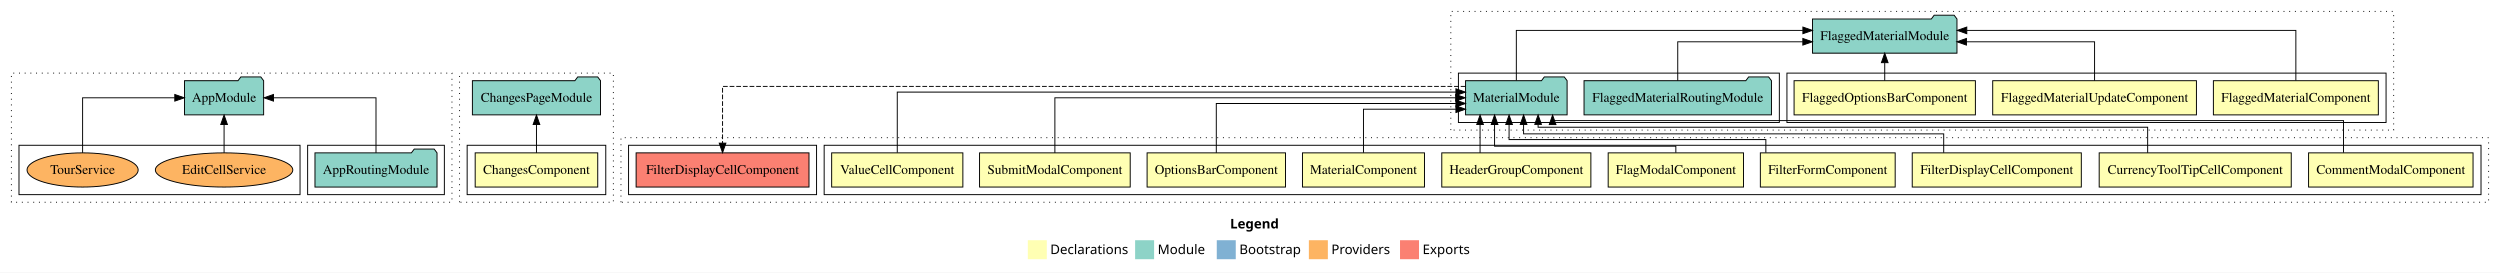
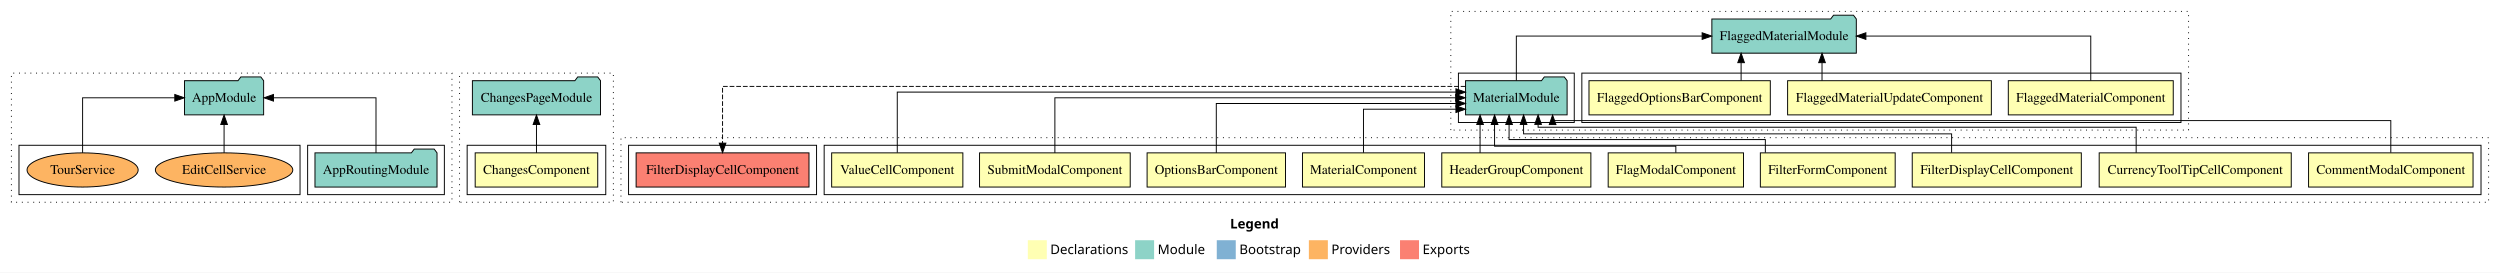
<svg xmlns="http://www.w3.org/2000/svg" width="2633pt" height="287pt" viewBox="0.00 0.00 2633.00 287.00">
  <g id="graph0" class="graph" transform="scale(1 1) rotate(0) translate(4 283)">
    <polygon fill="white" stroke="transparent" points="-4,4 -4,-283 2629,-283 2629,4 -4,4" />
    <text text-anchor="start" x="1291.51" y="-42.4" font-family="Times-12" font-weight="bold" font-size="14.00">Legend</text>
    <polygon fill="#ffffb3" stroke="transparent" points="1078.5,-10 1078.5,-30 1098.5,-30 1098.5,-10 1078.5,-10" />
    <text text-anchor="start" x="1102.13" y="-15.4" font-family="Times-12" font-size="14.00">  Declarations</text>
    <polygon fill="#8dd3c7" stroke="transparent" points="1191.5,-10 1191.5,-30 1211.5,-30 1211.5,-10 1191.5,-10" />
    <text text-anchor="start" x="1215.23" y="-15.4" font-family="Times-12" font-size="14.00">  Module</text>
    <polygon fill="#80b1d3" stroke="transparent" points="1277.5,-10 1277.5,-30 1297.5,-30 1297.5,-10 1277.5,-10" />
    <text text-anchor="start" x="1301.28" y="-15.4" font-family="Times-12" font-size="14.00">  Bootstrap</text>
    <polygon fill="#fdb462" stroke="transparent" points="1374.5,-10 1374.5,-30 1394.5,-30 1394.5,-10 1374.5,-10" />
    <text text-anchor="start" x="1398.17" y="-15.4" font-family="Times-12" font-size="14.00">  Providers</text>
    <polygon fill="#fb8072" stroke="transparent" points="1470.5,-10 1470.5,-30 1490.5,-30 1490.5,-10 1470.5,-10" />
    <text text-anchor="start" x="1494.23" y="-15.4" font-family="Times-12" font-size="14.00">  Exports</text>
    <g id="clust1" class="cluster">
      <polygon fill="none" stroke="black" stroke-dasharray="1,5" points="8,-70 8,-206 472,-206 472,-70 8,-70" />
    </g>
    <g id="clust3" class="cluster">
      <polygon fill="none" stroke="black" points="320,-78 320,-130 464,-130 464,-78 320,-78" />
    </g>
    <g id="clust6" class="cluster">
      <polygon fill="none" stroke="black" points="16,-78 16,-130 312,-130 312,-78 16,-78" />
    </g>
    <g id="clust13" class="cluster">
      <polygon fill="none" stroke="black" stroke-dasharray="1,5" points="480,-70 480,-206 642,-206 642,-70 480,-70" />
    </g>
    <g id="clust14" class="cluster">
      <polygon fill="none" stroke="black" points="488,-78 488,-130 634,-130 634,-78 488,-78" />
    </g>
    <g id="clust26" class="cluster">
-       <polygon fill="none" stroke="black" stroke-dasharray="1,5" points="1524,-146 1524,-271 2517,-271 2517,-146 1524,-146" />
+       <polygon fill="none" stroke="black" stroke-dasharray="1,5" points="1524,-146 1524,-271 2301,-271 2301,-146 1524,-146" />
    </g>
    <g id="clust27" class="cluster">
-       <polygon fill="none" stroke="black" points="1878,-154 1878,-206 2509,-206 2509,-154 1878,-154" />
+       <polygon fill="none" stroke="black" points="1662,-154 1662,-206 2293,-206 2293,-154 1662,-154" />
    </g>
    <g id="clust31" class="cluster">
-       <polygon fill="none" stroke="black" points="1532,-154 1532,-206 1870,-206 1870,-154 1532,-154" />
-     </g>
-     <g id="clust41" class="cluster">
+       <polygon fill="none" stroke="black" points="1532,-154 1532,-206 1654,-206 1654,-154 1532,-154" />
+     </g>
+     <g id="clust35" class="cluster">
      <polygon fill="none" stroke="black" stroke-dasharray="1,5" points="650,-70 650,-138 2617,-138 2617,-70 650,-70" />
    </g>
-     <g id="clust42" class="cluster">
+     <g id="clust36" class="cluster">
      <polygon fill="none" stroke="black" points="864,-78 864,-130 2609,-130 2609,-78 864,-78" />
    </g>
-     <g id="clust54" class="cluster">
+     <g id="clust48" class="cluster">
      <polygon fill="none" stroke="black" points="658,-78 658,-130 856,-130 856,-78 658,-78" />
    </g>
    <g id="node1" class="node">
      <polygon fill="#8dd3c7" stroke="black" points="456.27,-122 453.27,-126 432.27,-126 429.27,-122 327.73,-122 327.73,-86 456.27,-86 456.27,-122" />
      <text text-anchor="middle" x="392" y="-99.8" font-family="Times,serif" font-size="14.00">AppRoutingModule</text>
    </g>
    <g id="node2" class="node">
      <polygon fill="#8dd3c7" stroke="black" points="273.66,-198 270.66,-202 249.66,-202 246.66,-198 190.34,-198 190.34,-162 273.66,-162 273.66,-198" />
      <text text-anchor="middle" x="232" y="-175.8" font-family="Times,serif" font-size="14.00">AppModule</text>
    </g>
    <g id="edge1" class="edge">
      <path fill="none" stroke="black" d="M392,-122.01C392,-144.49 392,-180 392,-180 392,-180 284.04,-180 284.04,-180" />
      <polygon fill="black" stroke="black" points="284.04,-176.5 274.04,-180 284.04,-183.5 284.04,-176.5" />
    </g>
    <g id="node3" class="node">
      <ellipse fill="#fdb462" stroke="black" cx="232" cy="-104" rx="72.36" ry="18" />
      <text text-anchor="middle" x="232" y="-99.8" font-family="Times,serif" font-size="14.00">EditCellService</text>
    </g>
    <g id="edge2" class="edge">
      <path fill="none" stroke="black" d="M232,-122.01C232,-122.01 232,-151.85 232,-151.85" />
      <polygon fill="black" stroke="black" points="228.5,-151.85 232,-161.85 235.5,-151.85 228.5,-151.85" />
    </g>
    <g id="node4" class="node">
      <ellipse fill="#fdb462" stroke="black" cx="83" cy="-104" rx="58.53" ry="18" />
      <text text-anchor="middle" x="83" y="-99.8" font-family="Times,serif" font-size="14.00">TourService</text>
    </g>
    <g id="edge3" class="edge">
      <path fill="none" stroke="black" d="M83,-122.01C83,-144.49 83,-180 83,-180 83,-180 180.1,-180 180.1,-180" />
      <polygon fill="black" stroke="black" points="180.1,-183.5 190.1,-180 180.1,-176.5 180.1,-183.5" />
    </g>
    <g id="node5" class="node">
      <polygon fill="#ffffb3" stroke="black" points="625.54,-122 496.46,-122 496.46,-86 625.54,-86 625.54,-122" />
      <text text-anchor="middle" x="561" y="-99.8" font-family="Times,serif" font-size="14.00">ChangesComponent</text>
    </g>
    <g id="node6" class="node">
      <polygon fill="#8dd3c7" stroke="black" points="628.47,-198 625.47,-202 604.47,-202 601.47,-198 493.53,-198 493.53,-162 628.47,-162 628.47,-198" />
      <text text-anchor="middle" x="561" y="-175.8" font-family="Times,serif" font-size="14.00">ChangesPageModule</text>
    </g>
    <g id="edge4" class="edge">
      <path fill="none" stroke="black" d="M561,-122.01C561,-122.01 561,-151.85 561,-151.85" />
      <polygon fill="black" stroke="black" points="557.5,-151.85 561,-161.85 564.5,-151.85 557.5,-151.85" />
    </g>
    <g id="node7" class="node">
-       <polygon fill="#ffffb3" stroke="black" points="2500.86,-198 2327.14,-198 2327.14,-162 2500.86,-162 2500.86,-198" />
-       <text text-anchor="middle" x="2414" y="-175.8" font-family="Times,serif" font-size="14.00">FlaggedMaterialComponent</text>
+       <polygon fill="#ffffb3" stroke="black" points="2284.86,-198 2111.14,-198 2111.14,-162 2284.86,-162 2284.86,-198" />
+       <text text-anchor="middle" x="2198" y="-175.8" font-family="Times,serif" font-size="14.00">FlaggedMaterialComponent</text>
    </g>
    <g id="node10" class="node">
-       <polygon fill="#8dd3c7" stroke="black" points="2057.07,-263 2054.07,-267 2033.07,-267 2030.07,-263 1904.93,-263 1904.93,-227 2057.07,-227 2057.07,-263" />
-       <text text-anchor="middle" x="1981" y="-240.8" font-family="Times,serif" font-size="14.00">FlaggedMaterialModule</text>
+       <polygon fill="#8dd3c7" stroke="black" points="1951.07,-263 1948.07,-267 1927.07,-267 1924.07,-263 1798.93,-263 1798.93,-227 1951.07,-227 1951.07,-263" />
+       <text text-anchor="middle" x="1875" y="-240.8" font-family="Times,serif" font-size="14.00">FlaggedMaterialModule</text>
    </g>
    <g id="edge5" class="edge">
-       <path fill="none" stroke="black" d="M2414,-198.28C2414,-219.32 2414,-251 2414,-251 2414,-251 2067.41,-251 2067.41,-251" />
-       <polygon fill="black" stroke="black" points="2067.42,-247.5 2057.41,-251 2067.41,-254.5 2067.42,-247.5" />
+       <path fill="none" stroke="black" d="M2198,-198.11C2198,-217.34 2198,-245 2198,-245 2198,-245 1961.14,-245 1961.14,-245" />
+       <polygon fill="black" stroke="black" points="1961.14,-241.5 1951.14,-245 1961.14,-248.5 1961.14,-241.5" />
    </g>
    <g id="node8" class="node">
-       <polygon fill="#ffffb3" stroke="black" points="2309.28,-198 2094.72,-198 2094.72,-162 2309.28,-162 2309.28,-198" />
-       <text text-anchor="middle" x="2202" y="-175.8" font-family="Times,serif" font-size="14.00">FlaggedMaterialUpdateComponent</text>
+       <polygon fill="#ffffb3" stroke="black" points="2093.28,-198 1878.72,-198 1878.72,-162 2093.28,-162 2093.28,-198" />
+       <text text-anchor="middle" x="1986" y="-175.8" font-family="Times,serif" font-size="14.00">FlaggedMaterialUpdateComponent</text>
    </g>
    <g id="edge6" class="edge">
-       <path fill="none" stroke="black" d="M2202,-198.02C2202,-215.37 2202,-239 2202,-239 2202,-239 2067.06,-239 2067.06,-239" />
-       <polygon fill="black" stroke="black" points="2067.06,-235.5 2057.06,-239 2067.06,-242.5 2067.06,-235.5" />
+       <path fill="none" stroke="black" d="M1914.95,-198.11C1914.95,-198.11 1914.95,-216.99 1914.95,-216.99" />
+       <polygon fill="black" stroke="black" points="1911.45,-216.99 1914.95,-226.99 1918.45,-216.99 1911.45,-216.99" />
    </g>
    <g id="node9" class="node">
-       <polygon fill="#ffffb3" stroke="black" points="2076.48,-198 1885.52,-198 1885.52,-162 2076.48,-162 2076.48,-198" />
-       <text text-anchor="middle" x="1981" y="-175.8" font-family="Times,serif" font-size="14.00">FlaggedOptionsBarComponent</text>
+       <polygon fill="#ffffb3" stroke="black" points="1860.48,-198 1669.52,-198 1669.52,-162 1860.48,-162 1860.48,-198" />
+       <text text-anchor="middle" x="1765" y="-175.8" font-family="Times,serif" font-size="14.00">FlaggedOptionsBarComponent</text>
    </g>
    <g id="edge7" class="edge">
-       <path fill="none" stroke="black" d="M1981,-198.11C1981,-198.11 1981,-216.99 1981,-216.99" />
-       <polygon fill="black" stroke="black" points="1977.5,-216.99 1981,-226.99 1984.5,-216.99 1977.5,-216.99" />
+       <path fill="none" stroke="black" d="M1829.73,-198.11C1829.73,-198.11 1829.73,-216.99 1829.73,-216.99" />
+       <polygon fill="black" stroke="black" points="1826.23,-216.99 1829.73,-226.99 1833.23,-216.99 1826.23,-216.99" />
    </g>
    <g id="node11" class="node">
-       <polygon fill="#8dd3c7" stroke="black" points="1861.69,-198 1858.69,-202 1837.69,-202 1834.69,-198 1664.31,-198 1664.31,-162 1861.69,-162 1861.69,-198" />
-       <text text-anchor="middle" x="1763" y="-175.8" font-family="Times,serif" font-size="14.00">FlaggedMaterialRoutingModule</text>
-     </g>
-     <g id="edge8" class="edge">
-       <path fill="none" stroke="black" d="M1763,-198.02C1763,-215.37 1763,-239 1763,-239 1763,-239 1894.75,-239 1894.75,-239" />
-       <polygon fill="black" stroke="black" points="1894.75,-242.5 1904.75,-239 1894.75,-235.5 1894.75,-242.5" />
-     </g>
-     <g id="node12" class="node">
      <polygon fill="#8dd3c7" stroke="black" points="1646.47,-198 1643.47,-202 1622.47,-202 1619.47,-198 1539.53,-198 1539.53,-162 1646.47,-162 1646.47,-198" />
      <text text-anchor="middle" x="1593" y="-175.8" font-family="Times,serif" font-size="14.00">MaterialModule</text>
    </g>
-     <g id="edge9" class="edge">
-       <path fill="none" stroke="black" d="M1593,-198.28C1593,-219.32 1593,-251 1593,-251 1593,-251 1894.81,-251 1894.81,-251" />
-       <polygon fill="black" stroke="black" points="1894.81,-254.5 1904.81,-251 1894.81,-247.5 1894.81,-254.5" />
-     </g>
-     <g id="node23" class="node">
+     <g id="edge8" class="edge">
+       <path fill="none" stroke="black" d="M1593,-198.11C1593,-217.34 1593,-245 1593,-245 1593,-245 1788.69,-245 1788.69,-245" />
+       <polygon fill="black" stroke="black" points="1788.69,-248.5 1798.69,-245 1788.69,-241.5 1788.69,-248.5" />
+     </g>
+     <g id="node22" class="node">
      <polygon fill="#fb8072" stroke="black" points="848.04,-122 665.96,-122 665.96,-86 848.04,-86 848.04,-122" />
      <text text-anchor="middle" x="757" y="-99.8" font-family="Times,serif" font-size="14.00">FilterDisplayCellComponent </text>
    </g>
-     <g id="edge20" class="edge">
+     <g id="edge19" class="edge">
      <path fill="none" stroke="black" stroke-dasharray="5,2" d="M1539.43,-192C1354.92,-192 757,-192 757,-192 757,-192 757,-132.23 757,-132.23" />
      <polygon fill="black" stroke="black" points="760.5,-132.23 757,-122.23 753.5,-132.23 760.5,-132.23" />
    </g>
-     <g id="node13" class="node">
+     <g id="node12" class="node">
      <polygon fill="#ffffb3" stroke="black" points="2600.61,-122 2427.39,-122 2427.39,-86 2600.61,-86 2600.61,-122" />
      <text text-anchor="middle" x="2514" y="-99.8" font-family="Times,serif" font-size="14.00">CommentModalComponent</text>
    </g>
-     <g id="edge10" class="edge">
-       <path fill="none" stroke="black" d="M2464.19,-122.19C2464.19,-137.18 2464.19,-156 2464.19,-156 2464.19,-156 1631.2,-156 1631.2,-156 1631.2,-156 1631.2,-156.58 1631.2,-156.58" />
+     <g id="edge9" class="edge">
+       <path fill="none" stroke="black" d="M2514,-122.19C2514,-137.18 2514,-156 2514,-156 2514,-156 1631.2,-156 1631.2,-156 1631.2,-156 1631.2,-156.58 1631.2,-156.58" />
      <polygon fill="black" stroke="black" points="1627.7,-151.81 1631.2,-161.81 1634.7,-151.81 1627.7,-151.81" />
    </g>
-     <g id="node14" class="node">
+     <g id="node13" class="node">
      <polygon fill="#ffffb3" stroke="black" points="2409.14,-122 2206.86,-122 2206.86,-86 2409.14,-86 2409.14,-122" />
      <text text-anchor="middle" x="2308" y="-99.8" font-family="Times,serif" font-size="14.00">CurrencyToolTipCellComponent</text>
    </g>
-     <g id="edge11" class="edge">
-       <path fill="none" stroke="black" d="M2257.91,-122.04C2257.91,-134.56 2257.91,-149 2257.91,-149 2257.91,-149 1615.92,-149 1615.92,-149 1615.92,-149 1615.92,-151.97 1615.92,-151.97" />
+     <g id="edge10" class="edge">
+       <path fill="none" stroke="black" d="M2245.8,-122.04C2245.8,-134.56 2245.8,-149 2245.8,-149 2245.8,-149 1615.92,-149 1615.92,-149 1615.92,-149 1615.92,-151.97 1615.92,-151.97" />
      <polygon fill="black" stroke="black" points="1612.42,-151.97 1615.92,-161.97 1619.42,-151.97 1612.42,-151.97" />
    </g>
-     <g id="node15" class="node">
+     <g id="node14" class="node">
      <polygon fill="#ffffb3" stroke="black" points="2188.04,-122 2009.96,-122 2009.96,-86 2188.04,-86 2188.04,-122" />
      <text text-anchor="middle" x="2099" y="-99.8" font-family="Times,serif" font-size="14.00">FilterDisplayCellComponent</text>
    </g>
-     <g id="edge12" class="edge">
-       <path fill="none" stroke="black" d="M2043.11,-122.11C2043.11,-131.9 2043.11,-142 2043.11,-142 2043.11,-142 1600.64,-142 1600.64,-142 1600.64,-142 1600.64,-151.89 1600.64,-151.89" />
+     <g id="edge11" class="edge">
+       <path fill="none" stroke="black" d="M2051.44,-122.11C2051.44,-131.9 2051.44,-142 2051.44,-142 2051.44,-142 1600.64,-142 1600.64,-142 1600.64,-142 1600.64,-151.89 1600.64,-151.89" />
      <polygon fill="black" stroke="black" points="1597.14,-151.89 1600.64,-161.89 1604.14,-151.89 1597.14,-151.89" />
    </g>
-     <g id="node16" class="node">
+     <g id="node15" class="node">
      <polygon fill="#ffffb3" stroke="black" points="1992,-122 1850,-122 1850,-86 1992,-86 1992,-122" />
      <text text-anchor="middle" x="1921" y="-99.8" font-family="Times,serif" font-size="14.00">FilterFormComponent</text>
    </g>
-     <g id="edge13" class="edge">
-       <path fill="none" stroke="black" d="M1855.8,-122.24C1855.8,-129.43 1855.8,-136 1855.8,-136 1855.8,-136 1585.36,-136 1585.36,-136 1585.36,-136 1585.36,-151.85 1585.36,-151.85" />
+     <g id="edge12" class="edge">
+       <path fill="none" stroke="black" d="M1855.25,-122.24C1855.25,-129.43 1855.25,-136 1855.25,-136 1855.25,-136 1585.36,-136 1585.36,-136 1585.36,-136 1585.36,-151.85 1585.36,-151.85" />
      <polygon fill="black" stroke="black" points="1581.86,-151.85 1585.36,-161.85 1588.86,-151.85 1581.86,-151.85" />
    </g>
-     <g id="node17" class="node">
+     <g id="node16" class="node">
      <polygon fill="#ffffb3" stroke="black" points="1832.27,-122 1689.73,-122 1689.73,-86 1832.27,-86 1832.27,-122" />
      <text text-anchor="middle" x="1761" y="-99.8" font-family="Times,serif" font-size="14.00">FlagModalComponent</text>
    </g>
-     <g id="edge14" class="edge">
+     <g id="edge13" class="edge">
      <path fill="none" stroke="black" d="M1761,-122.17C1761,-126.05 1761,-129 1761,-129 1761,-129 1570.08,-129 1570.08,-129 1570.08,-129 1570.08,-151.88 1570.08,-151.88" />
      <polygon fill="black" stroke="black" points="1566.58,-151.88 1570.08,-161.88 1573.58,-151.88 1566.58,-151.88" />
    </g>
-     <g id="node18" class="node">
+     <g id="node17" class="node">
      <polygon fill="#ffffb3" stroke="black" points="1671.51,-122 1514.49,-122 1514.49,-86 1671.51,-86 1671.51,-122" />
      <text text-anchor="middle" x="1593" y="-99.8" font-family="Times,serif" font-size="14.00">HeaderGroupComponent</text>
    </g>
-     <g id="edge15" class="edge">
+     <g id="edge14" class="edge">
      <path fill="none" stroke="black" d="M1554.8,-122.01C1554.8,-122.01 1554.8,-151.85 1554.8,-151.85" />
      <polygon fill="black" stroke="black" points="1551.3,-151.85 1554.8,-161.85 1558.3,-151.85 1551.3,-151.85" />
    </g>
-     <g id="node19" class="node">
+     <g id="node18" class="node">
      <polygon fill="#ffffb3" stroke="black" points="1496.25,-122 1367.75,-122 1367.75,-86 1496.25,-86 1496.25,-122" />
      <text text-anchor="middle" x="1432" y="-99.8" font-family="Times,serif" font-size="14.00">MaterialComponent</text>
    </g>
-     <g id="edge16" class="edge">
+     <g id="edge15" class="edge">
      <path fill="none" stroke="black" d="M1432,-122.17C1432,-141.09 1432,-168 1432,-168 1432,-168 1529.39,-168 1529.39,-168" />
      <polygon fill="black" stroke="black" points="1529.39,-171.5 1539.39,-168 1529.39,-164.5 1529.39,-171.5" />
    </g>
-     <g id="node20" class="node">
+     <g id="node19" class="node">
      <polygon fill="#ffffb3" stroke="black" points="1349.88,-122 1204.12,-122 1204.12,-86 1349.88,-86 1349.88,-122" />
      <text text-anchor="middle" x="1277" y="-99.8" font-family="Times,serif" font-size="14.00">OptionsBarComponent</text>
    </g>
-     <g id="edge17" class="edge">
+     <g id="edge16" class="edge">
      <path fill="none" stroke="black" d="M1277,-122.03C1277,-142.77 1277,-174 1277,-174 1277,-174 1529.39,-174 1529.39,-174" />
      <polygon fill="black" stroke="black" points="1529.39,-177.5 1539.39,-174 1529.39,-170.5 1529.39,-177.5" />
    </g>
-     <g id="node21" class="node">
+     <g id="node20" class="node">
      <polygon fill="#ffffb3" stroke="black" points="1186.34,-122 1027.66,-122 1027.66,-86 1186.34,-86 1186.34,-122" />
      <text text-anchor="middle" x="1107" y="-99.8" font-family="Times,serif" font-size="14.00">SubmitModalComponent</text>
    </g>
-     <g id="edge18" class="edge">
+     <g id="edge17" class="edge">
      <path fill="none" stroke="black" d="M1107,-122.01C1107,-144.49 1107,-180 1107,-180 1107,-180 1529.13,-180 1529.13,-180" />
      <polygon fill="black" stroke="black" points="1529.13,-183.5 1539.13,-180 1529.13,-176.5 1529.13,-183.5" />
    </g>
-     <g id="node22" class="node">
+     <g id="node21" class="node">
      <polygon fill="#ffffb3" stroke="black" points="1010.09,-122 871.91,-122 871.91,-86 1010.09,-86 1010.09,-122" />
      <text text-anchor="middle" x="941" y="-99.8" font-family="Times,serif" font-size="14.00">ValueCellComponent</text>
    </g>
-     <g id="edge19" class="edge">
+     <g id="edge18" class="edge">
      <path fill="none" stroke="black" d="M941,-122.2C941,-146.36 941,-186 941,-186 941,-186 1529.37,-186 1529.37,-186" />
      <polygon fill="black" stroke="black" points="1529.37,-189.5 1539.37,-186 1529.37,-182.5 1529.37,-189.5" />
    </g>
  </g>
</svg>
